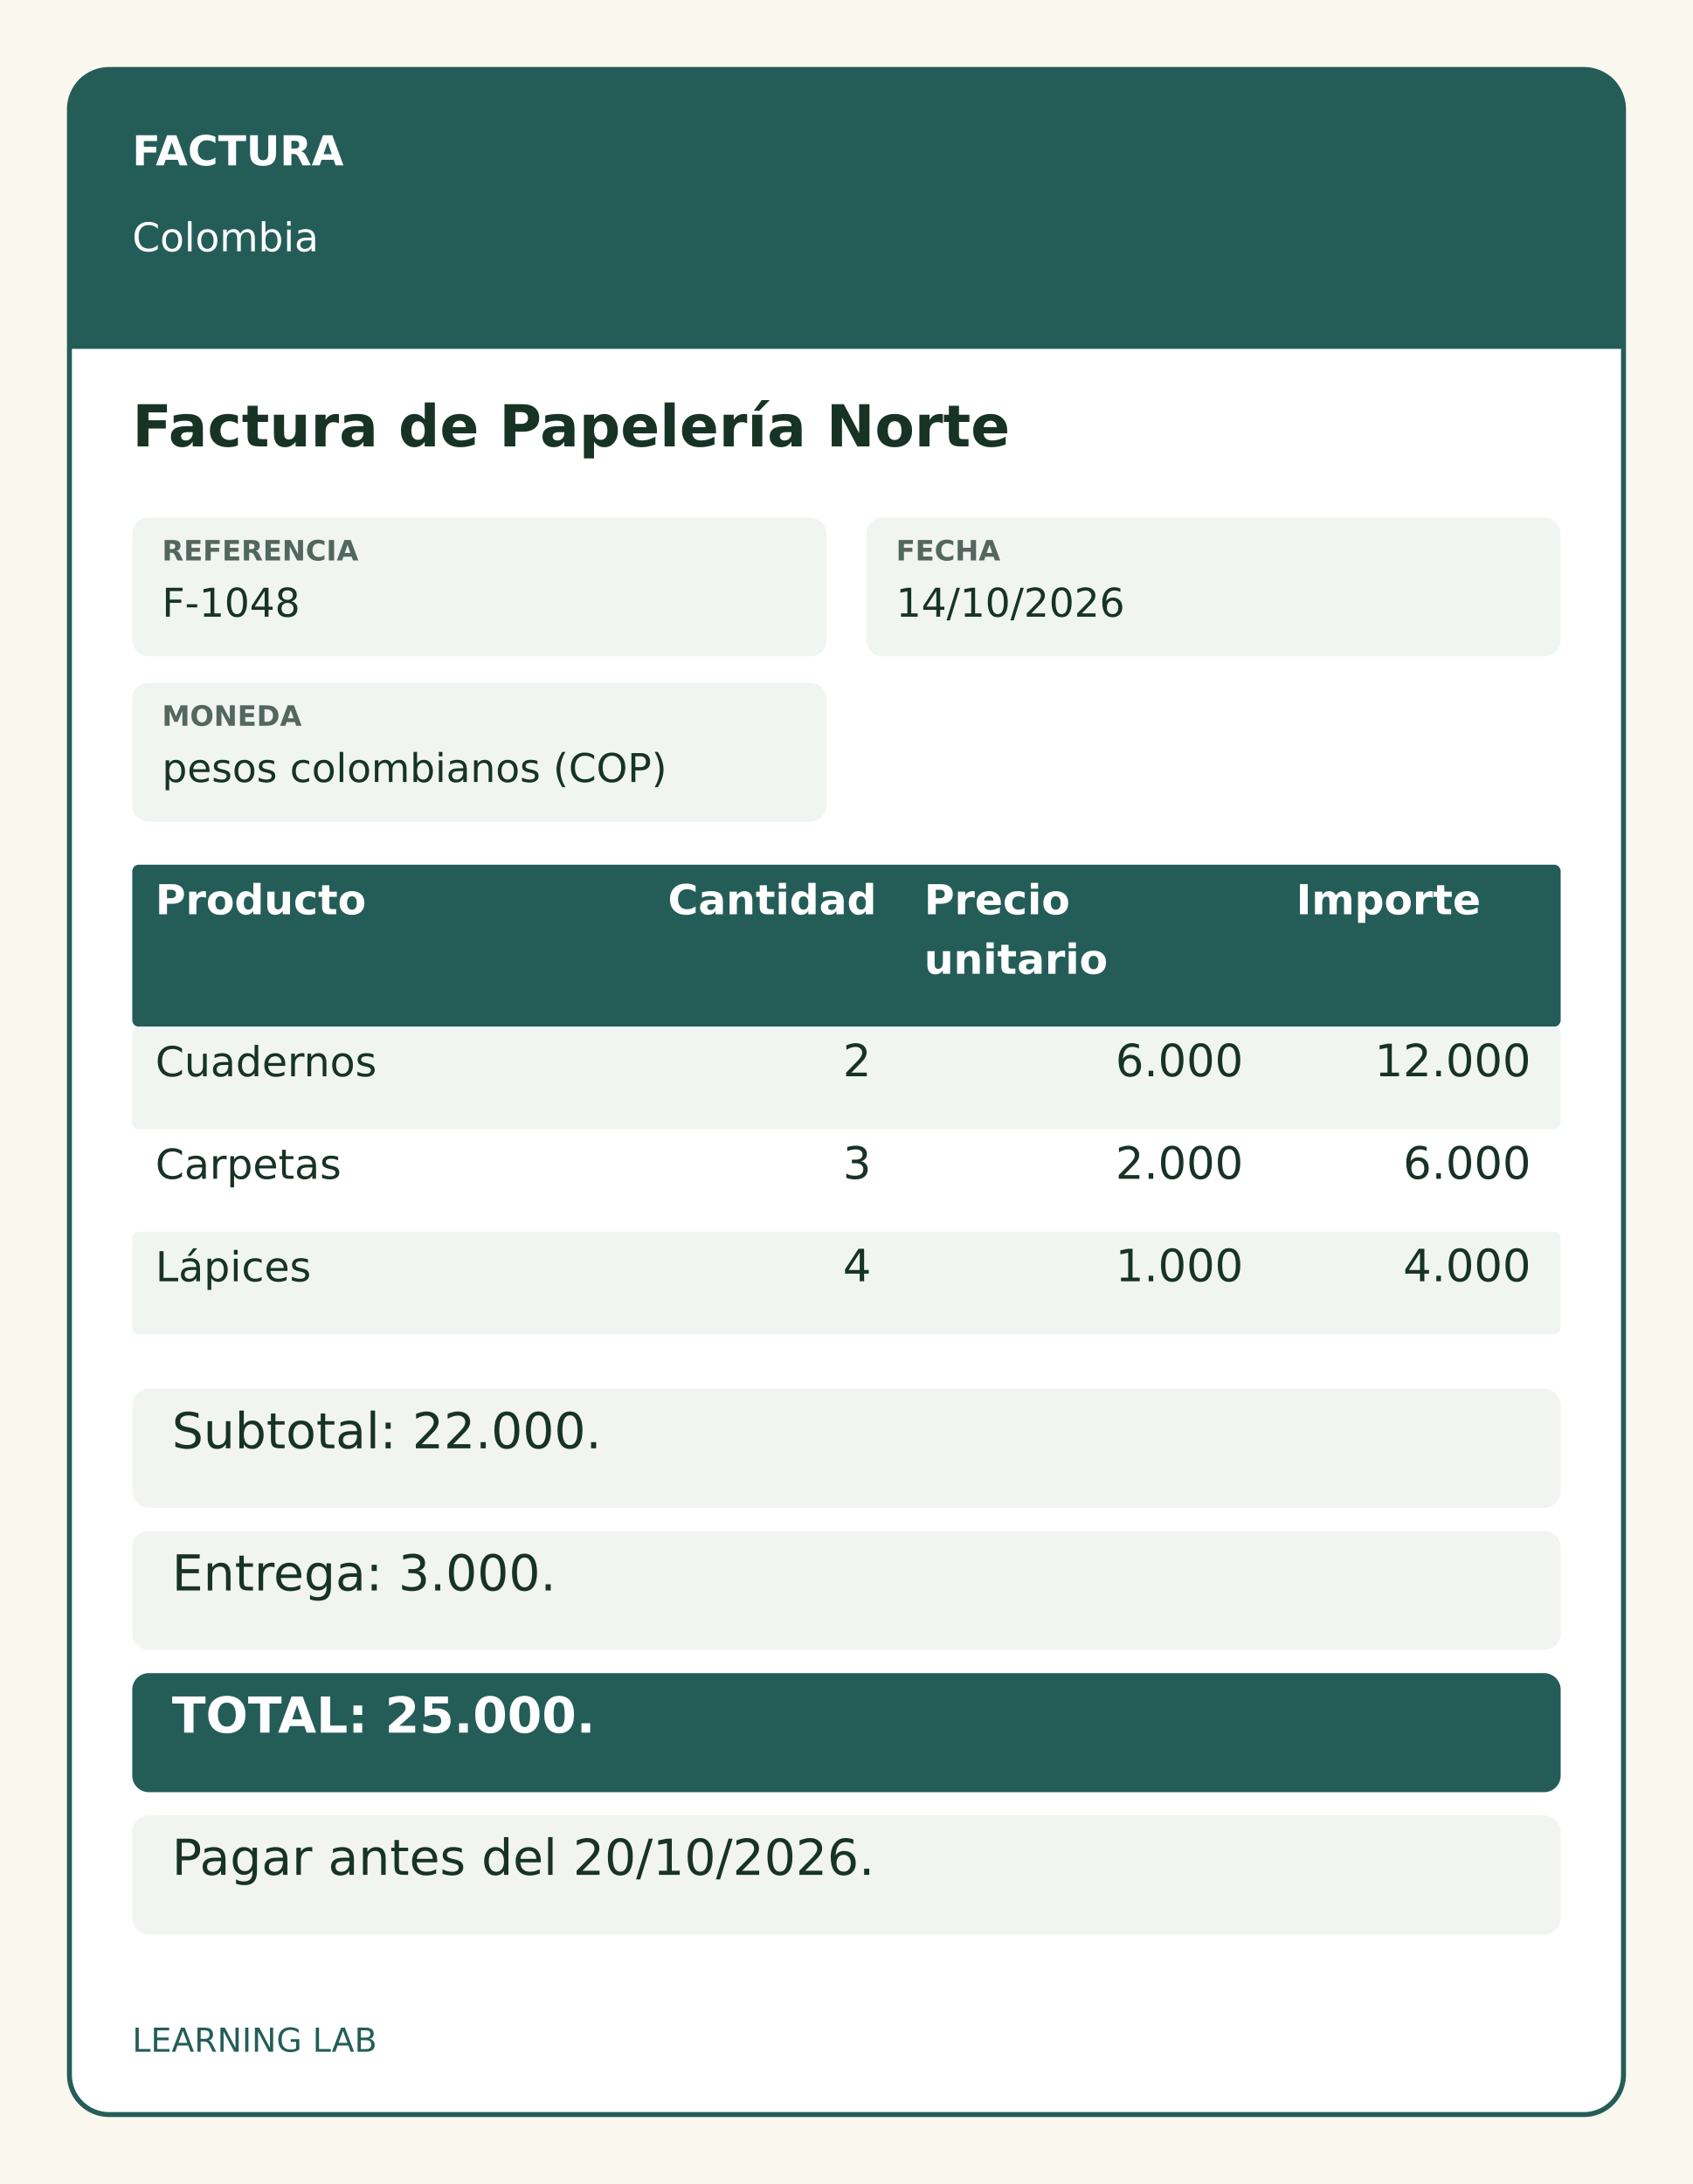
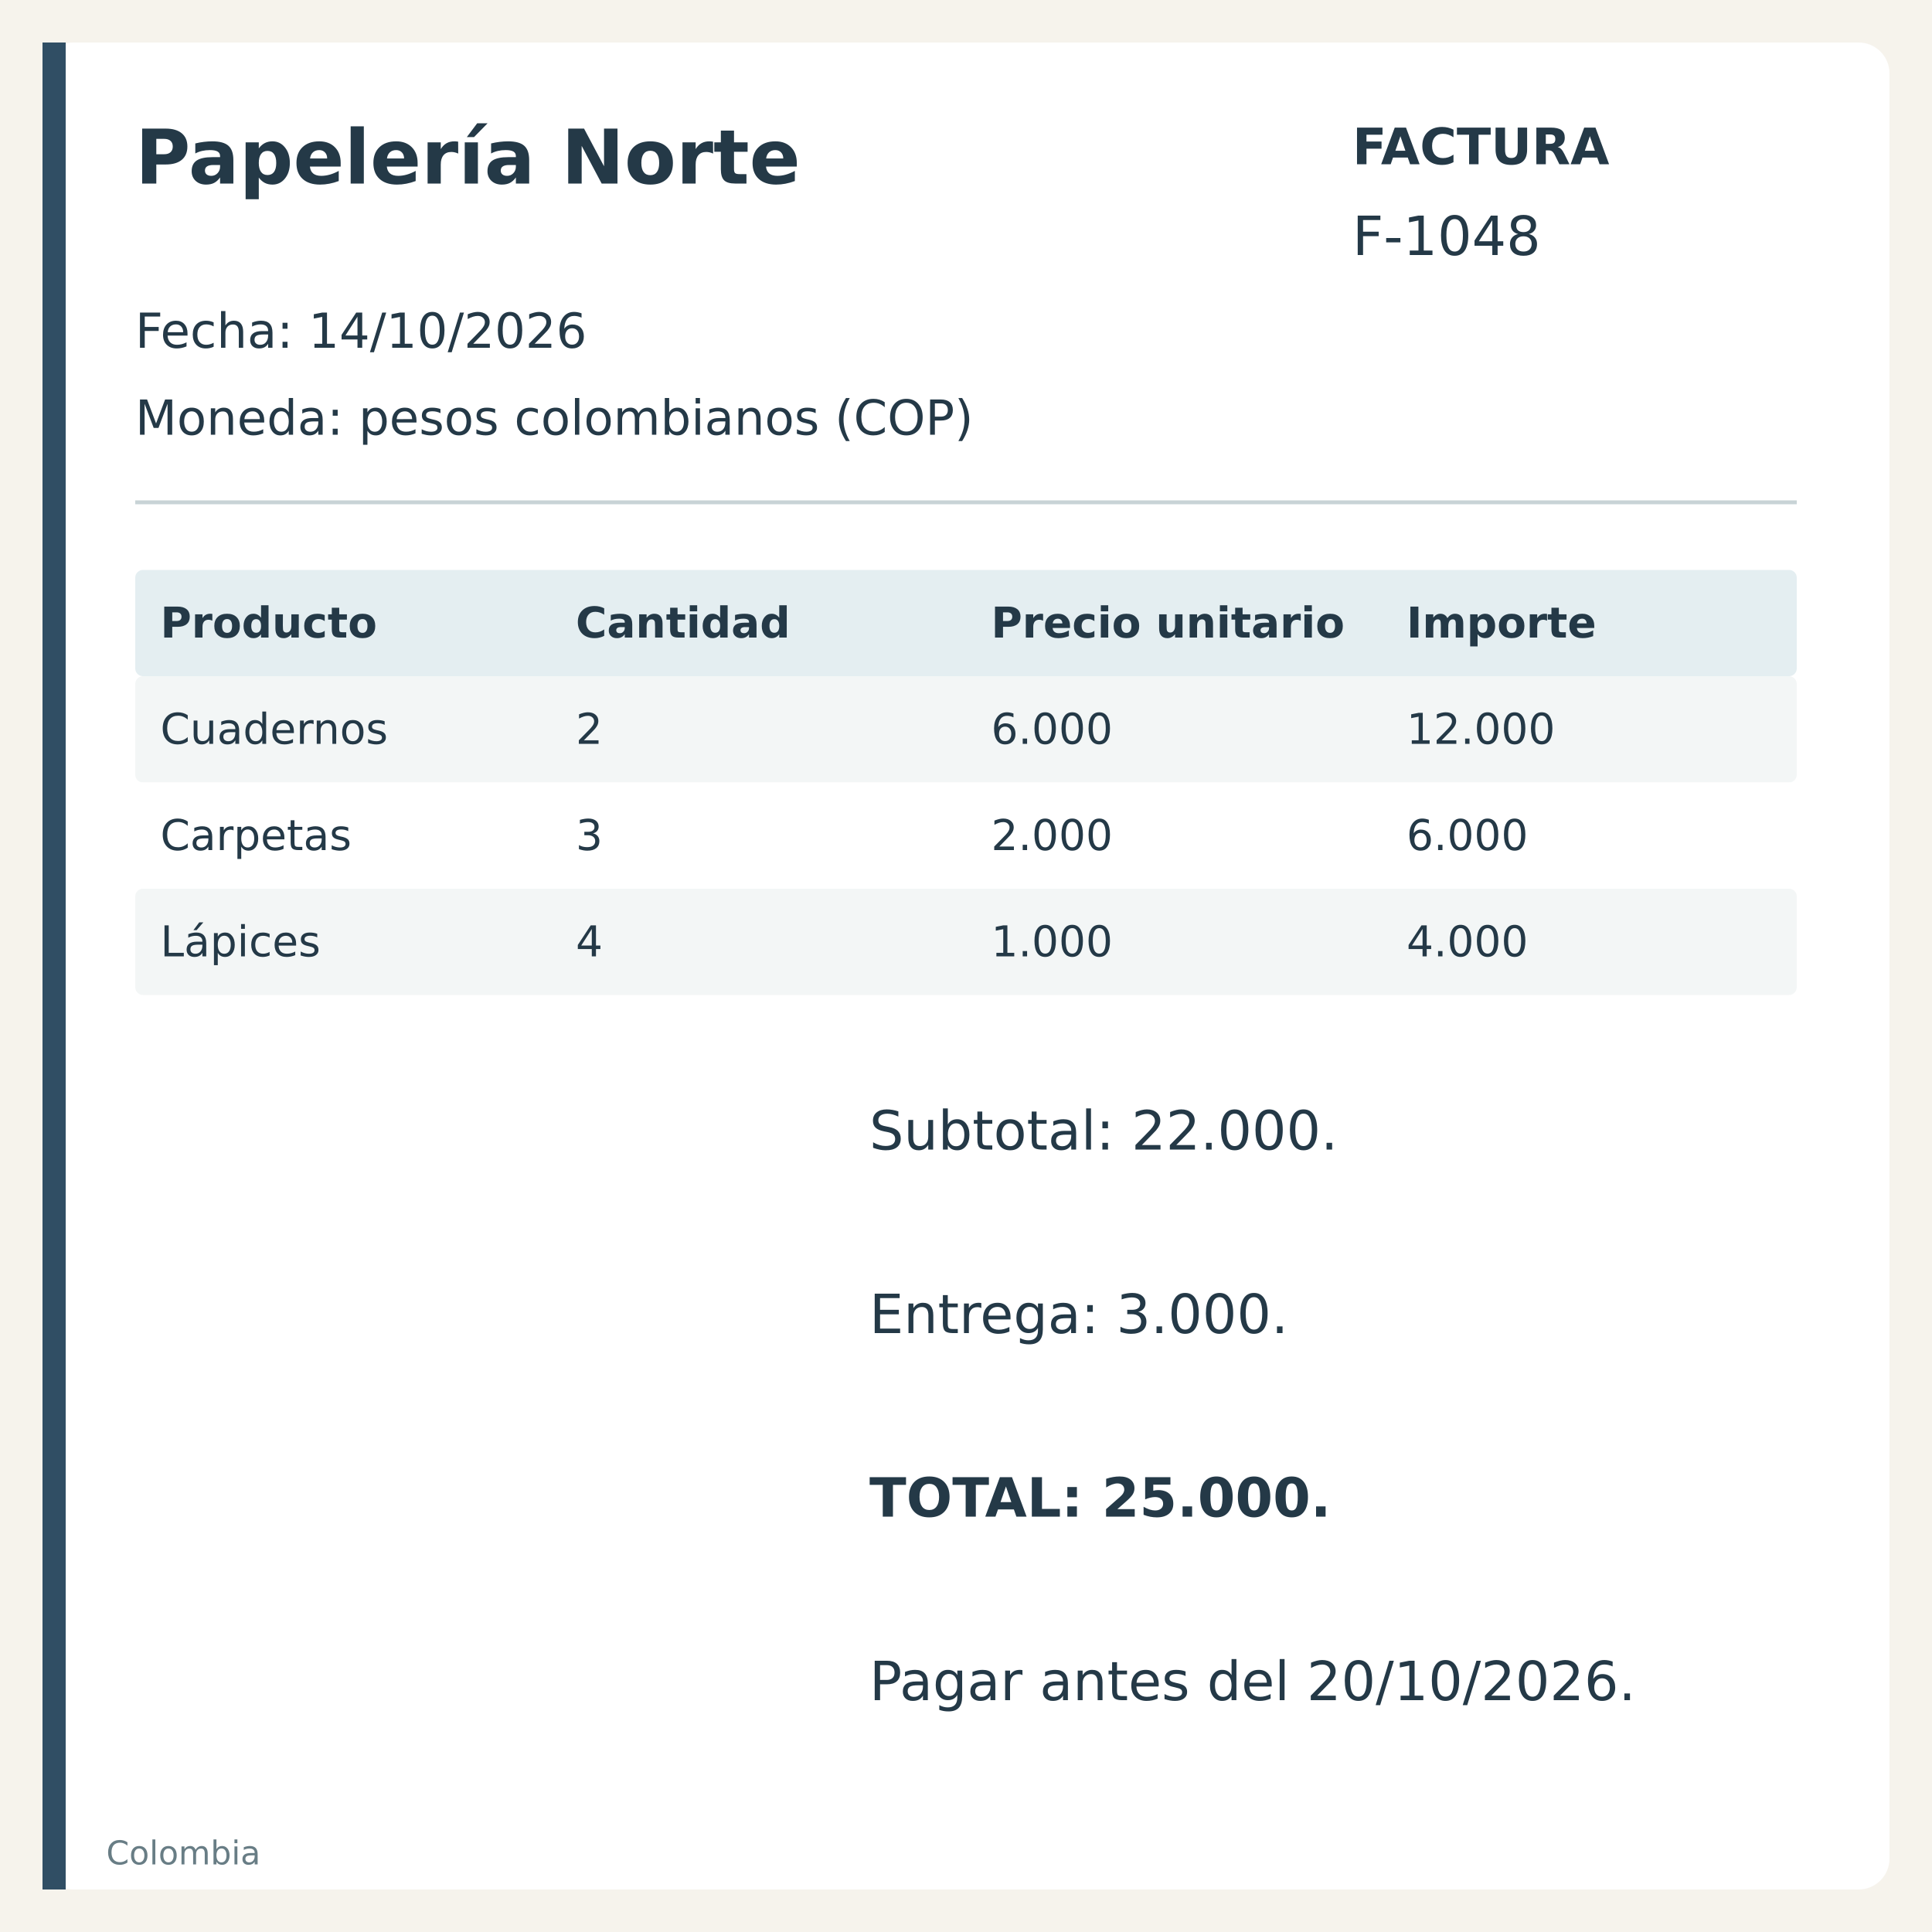
- <svg xmlns="http://www.w3.org/2000/svg" width="1024" height="1321" viewBox="0 0 1024 1321">
-   <rect width="1024" height="1321" fill="#faf7ef" />
-   <rect x="42" y="42" width="940" height="1237" rx="24" fill="white" stroke="#245d58" stroke-width="3" />
-   <path d="M42 66q0-24 24-24h892q24 0 24 24v145H42Z" fill="#245d58" />
-   <text x="80" y="100" data-right="960" font-family="DejaVu Sans, sans-serif" font-size="25" font-weight="bold" fill="white">FACTURA</text>
-   <text x="80" y="152" data-right="960" font-family="DejaVu Sans, sans-serif" font-size="24" font-weight="normal" fill="white">Colombia</text>
-   <text x="80" y="270" data-right="960" font-family="DejaVu Sans, sans-serif" font-size="35" font-weight="bold" fill="#173326">Factura de Papelería Norte</text>
-   <rect x="80" y="313" width="420" height="84" rx="10" fill="#f0f5f2" />
-   <text x="98" y="339" data-right="482" font-family="DejaVu Sans, sans-serif" font-size="17" font-weight="bold" fill="#53665f">REFERENCIA</text>
-   <text x="98" y="373" data-right="482" font-family="DejaVu Sans, sans-serif" font-size="24" font-weight="normal" fill="#173326">F-1048</text>
-   <rect x="524" y="313" width="420" height="84" rx="10" fill="#f0f5f2" />
-   <text x="542" y="339" data-right="926" font-family="DejaVu Sans, sans-serif" font-size="17" font-weight="bold" fill="#53665f">FECHA</text>
-   <text x="542" y="373" data-right="926" font-family="DejaVu Sans, sans-serif" font-size="24" font-weight="normal" fill="#173326">14/10/2026</text>
-   <rect x="80" y="413" width="420" height="84" rx="10" fill="#f0f5f2" />
-   <text x="98" y="439" data-right="482" font-family="DejaVu Sans, sans-serif" font-size="17" font-weight="bold" fill="#53665f">MONEDA</text>
-   <text x="98" y="473" data-right="482" font-family="DejaVu Sans, sans-serif" font-size="24" font-weight="normal" fill="#173326">pesos colombianos (COP)</text>
-   <rect x="80" y="523" width="864" height="98" rx="4" fill="#245d58" />
-   <text x="94" y="553" data-right="376" font-family="DejaVu Sans, sans-serif" font-size="25" font-weight="bold" fill="white">Producto</text>
-   <text x="404" y="553" data-right="531" font-family="DejaVu Sans, sans-serif" font-size="25" font-weight="bold" fill="white">Cantidad</text>
-   <text x="559" y="553" data-right="756" font-family="DejaVu Sans, sans-serif" font-size="25" font-weight="bold" fill="white">Precio</text>
-   <text x="559" y="589" data-right="756" font-family="DejaVu Sans, sans-serif" font-size="25" font-weight="bold" fill="white">unitario</text>
-   <text x="784" y="553" data-right="930" font-family="DejaVu Sans, sans-serif" font-size="25" font-weight="bold" fill="white">Importe</text>
-   <rect x="80" y="621" width="864" height="62" rx="4" fill="#f0f5f2" />
-   <text x="94" y="651" data-right="376" font-family="DejaVu Sans, sans-serif" font-size="25" font-weight="normal" fill="#173326">Cuadernos</text>
-   <text x="527" y="651" text-anchor="end" font-family="DejaVu Sans, sans-serif" font-size="27" fill="#173326">2</text>
-   <text x="752" y="651" text-anchor="end" font-family="DejaVu Sans, sans-serif" font-size="27" fill="#173326">6.000</text>
-   <text x="926" y="651" text-anchor="end" font-family="DejaVu Sans, sans-serif" font-size="27" fill="#173326">12.000</text>
-   <rect x="80" y="683" width="864" height="62" rx="4" fill="#ffffff" />
-   <text x="94" y="713" data-right="376" font-family="DejaVu Sans, sans-serif" font-size="25" font-weight="normal" fill="#173326">Carpetas</text>
-   <text x="527" y="713" text-anchor="end" font-family="DejaVu Sans, sans-serif" font-size="27" fill="#173326">3</text>
-   <text x="752" y="713" text-anchor="end" font-family="DejaVu Sans, sans-serif" font-size="27" fill="#173326">2.000</text>
-   <text x="926" y="713" text-anchor="end" font-family="DejaVu Sans, sans-serif" font-size="27" fill="#173326">6.000</text>
-   <rect x="80" y="745" width="864" height="62" rx="4" fill="#f0f5f2" />
-   <text x="94" y="775" data-right="376" font-family="DejaVu Sans, sans-serif" font-size="25" font-weight="normal" fill="#173326">Lápices</text>
-   <text x="527" y="775" text-anchor="end" font-family="DejaVu Sans, sans-serif" font-size="27" fill="#173326">4</text>
-   <text x="752" y="775" text-anchor="end" font-family="DejaVu Sans, sans-serif" font-size="27" fill="#173326">1.000</text>
-   <text x="926" y="775" text-anchor="end" font-family="DejaVu Sans, sans-serif" font-size="27" fill="#173326">4.000</text>
-   <rect x="80" y="840" width="864" height="72" rx="10" fill="#f1f4f0" />
-   <text x="104" y="876" data-right="960" font-family="DejaVu Sans, sans-serif" font-size="30" font-weight="normal" fill="#173326">Subtotal: 22.000.</text>
-   <rect x="80" y="926" width="864" height="72" rx="10" fill="#f1f4f0" />
-   <text x="104" y="962" data-right="960" font-family="DejaVu Sans, sans-serif" font-size="30" font-weight="normal" fill="#173326">Entrega: 3.000.</text>
-   <rect x="80" y="1012" width="864" height="72" rx="10" fill="#245d58" />
-   <text x="104" y="1048" data-right="960" font-family="DejaVu Sans, sans-serif" font-size="30" font-weight="bold" fill="white">TOTAL: 25.000.</text>
-   <rect x="80" y="1098" width="864" height="72" rx="10" fill="#f1f4f0" />
-   <text x="104" y="1134" data-right="960" font-family="DejaVu Sans, sans-serif" font-size="30" font-weight="normal" fill="#173326">Pagar antes del 20/10/2026.</text>
-   <text x="80" y="1241" data-right="960" font-family="DejaVu Sans, sans-serif" font-size="20" font-weight="normal" fill="#245d58">LEARNING LAB</text>
+ <svg xmlns="http://www.w3.org/2000/svg" width="1000" height="1000" viewBox="0 0 1000 1000">
+   <rect x="0" y="0" width="1000" height="1000" rx="0" fill="#f6f3ec" stroke="none" />
+   <rect x="22" y="22" width="956" height="956" rx="16" fill="#fff" stroke="none" />
+   <rect x="22" y="22" width="12" height="956" rx="0" fill="#304e64" stroke="none" />
+   <text x="70" y="95" data-right="962" font-family="DejaVu Sans" font-size="39" font-weight="bold" fill="#243947">Papelería Norte</text>
+   <text x="700" y="85" data-right="962" font-family="DejaVu Sans" font-size="26" font-weight="bold" fill="#243947">FACTURA</text>
+   <text x="700" y="132" data-right="962" font-family="DejaVu Sans" font-size="28" font-weight="normal" fill="#243947">F-1048</text>
+   <text x="70" y="180" data-right="962" font-family="DejaVu Sans" font-size="25" font-weight="normal" fill="#243947">Fecha: 14/10/2026</text>
+   <text x="70" y="225" data-right="962" font-family="DejaVu Sans" font-size="25" font-weight="normal" fill="#243947">Moneda: pesos colombianos (COP)</text>
+   <path d="M70 260L930 260" stroke="#c8d3d6" stroke-width="2" stroke-dasharray="" />
+   <rect x="70" y="295" width="860" height="55" rx="4" fill="#e4eef1" stroke="none" />
+   <text x="83.0" y="330" data-right="275.0" font-family="DejaVu Sans" font-size="22" font-weight="bold" fill="#243947">Producto</text>
+   <text x="298.0" y="330" data-right="490.0" font-family="DejaVu Sans" font-size="22" font-weight="bold" fill="#243947">Cantidad</text>
+   <text x="513.0" y="330" data-right="705.0" font-family="DejaVu Sans" font-size="22" font-weight="bold" fill="#243947">Precio unitario</text>
+   <text x="728.0" y="330" data-right="920.0" font-family="DejaVu Sans" font-size="22" font-weight="bold" fill="#243947">Importe</text>
+   <rect x="70" y="350" width="860" height="55" rx="4" fill="#f3f6f6" stroke="none" />
+   <text x="83.0" y="385" data-right="275.0" font-family="DejaVu Sans" font-size="22" font-weight="normal" fill="#243947">Cuadernos</text>
+   <text x="298.0" y="385" data-right="490.0" font-family="DejaVu Sans" font-size="22" font-weight="normal" fill="#243947">2</text>
+   <text x="513.0" y="385" data-right="705.0" font-family="DejaVu Sans" font-size="22" font-weight="normal" fill="#243947">6.000</text>
+   <text x="728.0" y="385" data-right="920.0" font-family="DejaVu Sans" font-size="22" font-weight="normal" fill="#243947">12.000</text>
+   <rect x="70" y="405" width="860" height="55" rx="4" fill="#fff" stroke="none" />
+   <text x="83.0" y="440" data-right="275.0" font-family="DejaVu Sans" font-size="22" font-weight="normal" fill="#243947">Carpetas</text>
+   <text x="298.0" y="440" data-right="490.0" font-family="DejaVu Sans" font-size="22" font-weight="normal" fill="#243947">3</text>
+   <text x="513.0" y="440" data-right="705.0" font-family="DejaVu Sans" font-size="22" font-weight="normal" fill="#243947">2.000</text>
+   <text x="728.0" y="440" data-right="920.0" font-family="DejaVu Sans" font-size="22" font-weight="normal" fill="#243947">6.000</text>
+   <rect x="70" y="460" width="860" height="55" rx="4" fill="#f3f6f6" stroke="none" />
+   <text x="83.0" y="495" data-right="275.0" font-family="DejaVu Sans" font-size="22" font-weight="normal" fill="#243947">Lápices</text>
+   <text x="298.0" y="495" data-right="490.0" font-family="DejaVu Sans" font-size="22" font-weight="normal" fill="#243947">4</text>
+   <text x="513.0" y="495" data-right="705.0" font-family="DejaVu Sans" font-size="22" font-weight="normal" fill="#243947">1.000</text>
+   <text x="728.0" y="495" data-right="920.0" font-family="DejaVu Sans" font-size="22" font-weight="normal" fill="#243947">4.000</text>
+   <text x="450" y="595" data-right="912" font-family="DejaVu Sans" font-size="28" font-weight="normal" fill="#243947">Subtotal: 22.000.</text>
+   <text x="450" y="690.0" data-right="912" font-family="DejaVu Sans" font-size="28" font-weight="normal" fill="#243947">Entrega: 3.000.</text>
+   <text x="450" y="785.0" data-right="912" font-family="DejaVu Sans" font-size="28" font-weight="bold" fill="#243947">TOTAL: 25.000.</text>
+   <text x="450" y="880.0" data-right="912" font-family="DejaVu Sans" font-size="28" font-weight="normal" fill="#243947">Pagar antes del 20/10/2026.</text>
+   <text x="55" y="965" data-right="962" font-family="DejaVu Sans" font-size="17" font-weight="normal" fill="#687d85">Colombia</text>
</svg>
